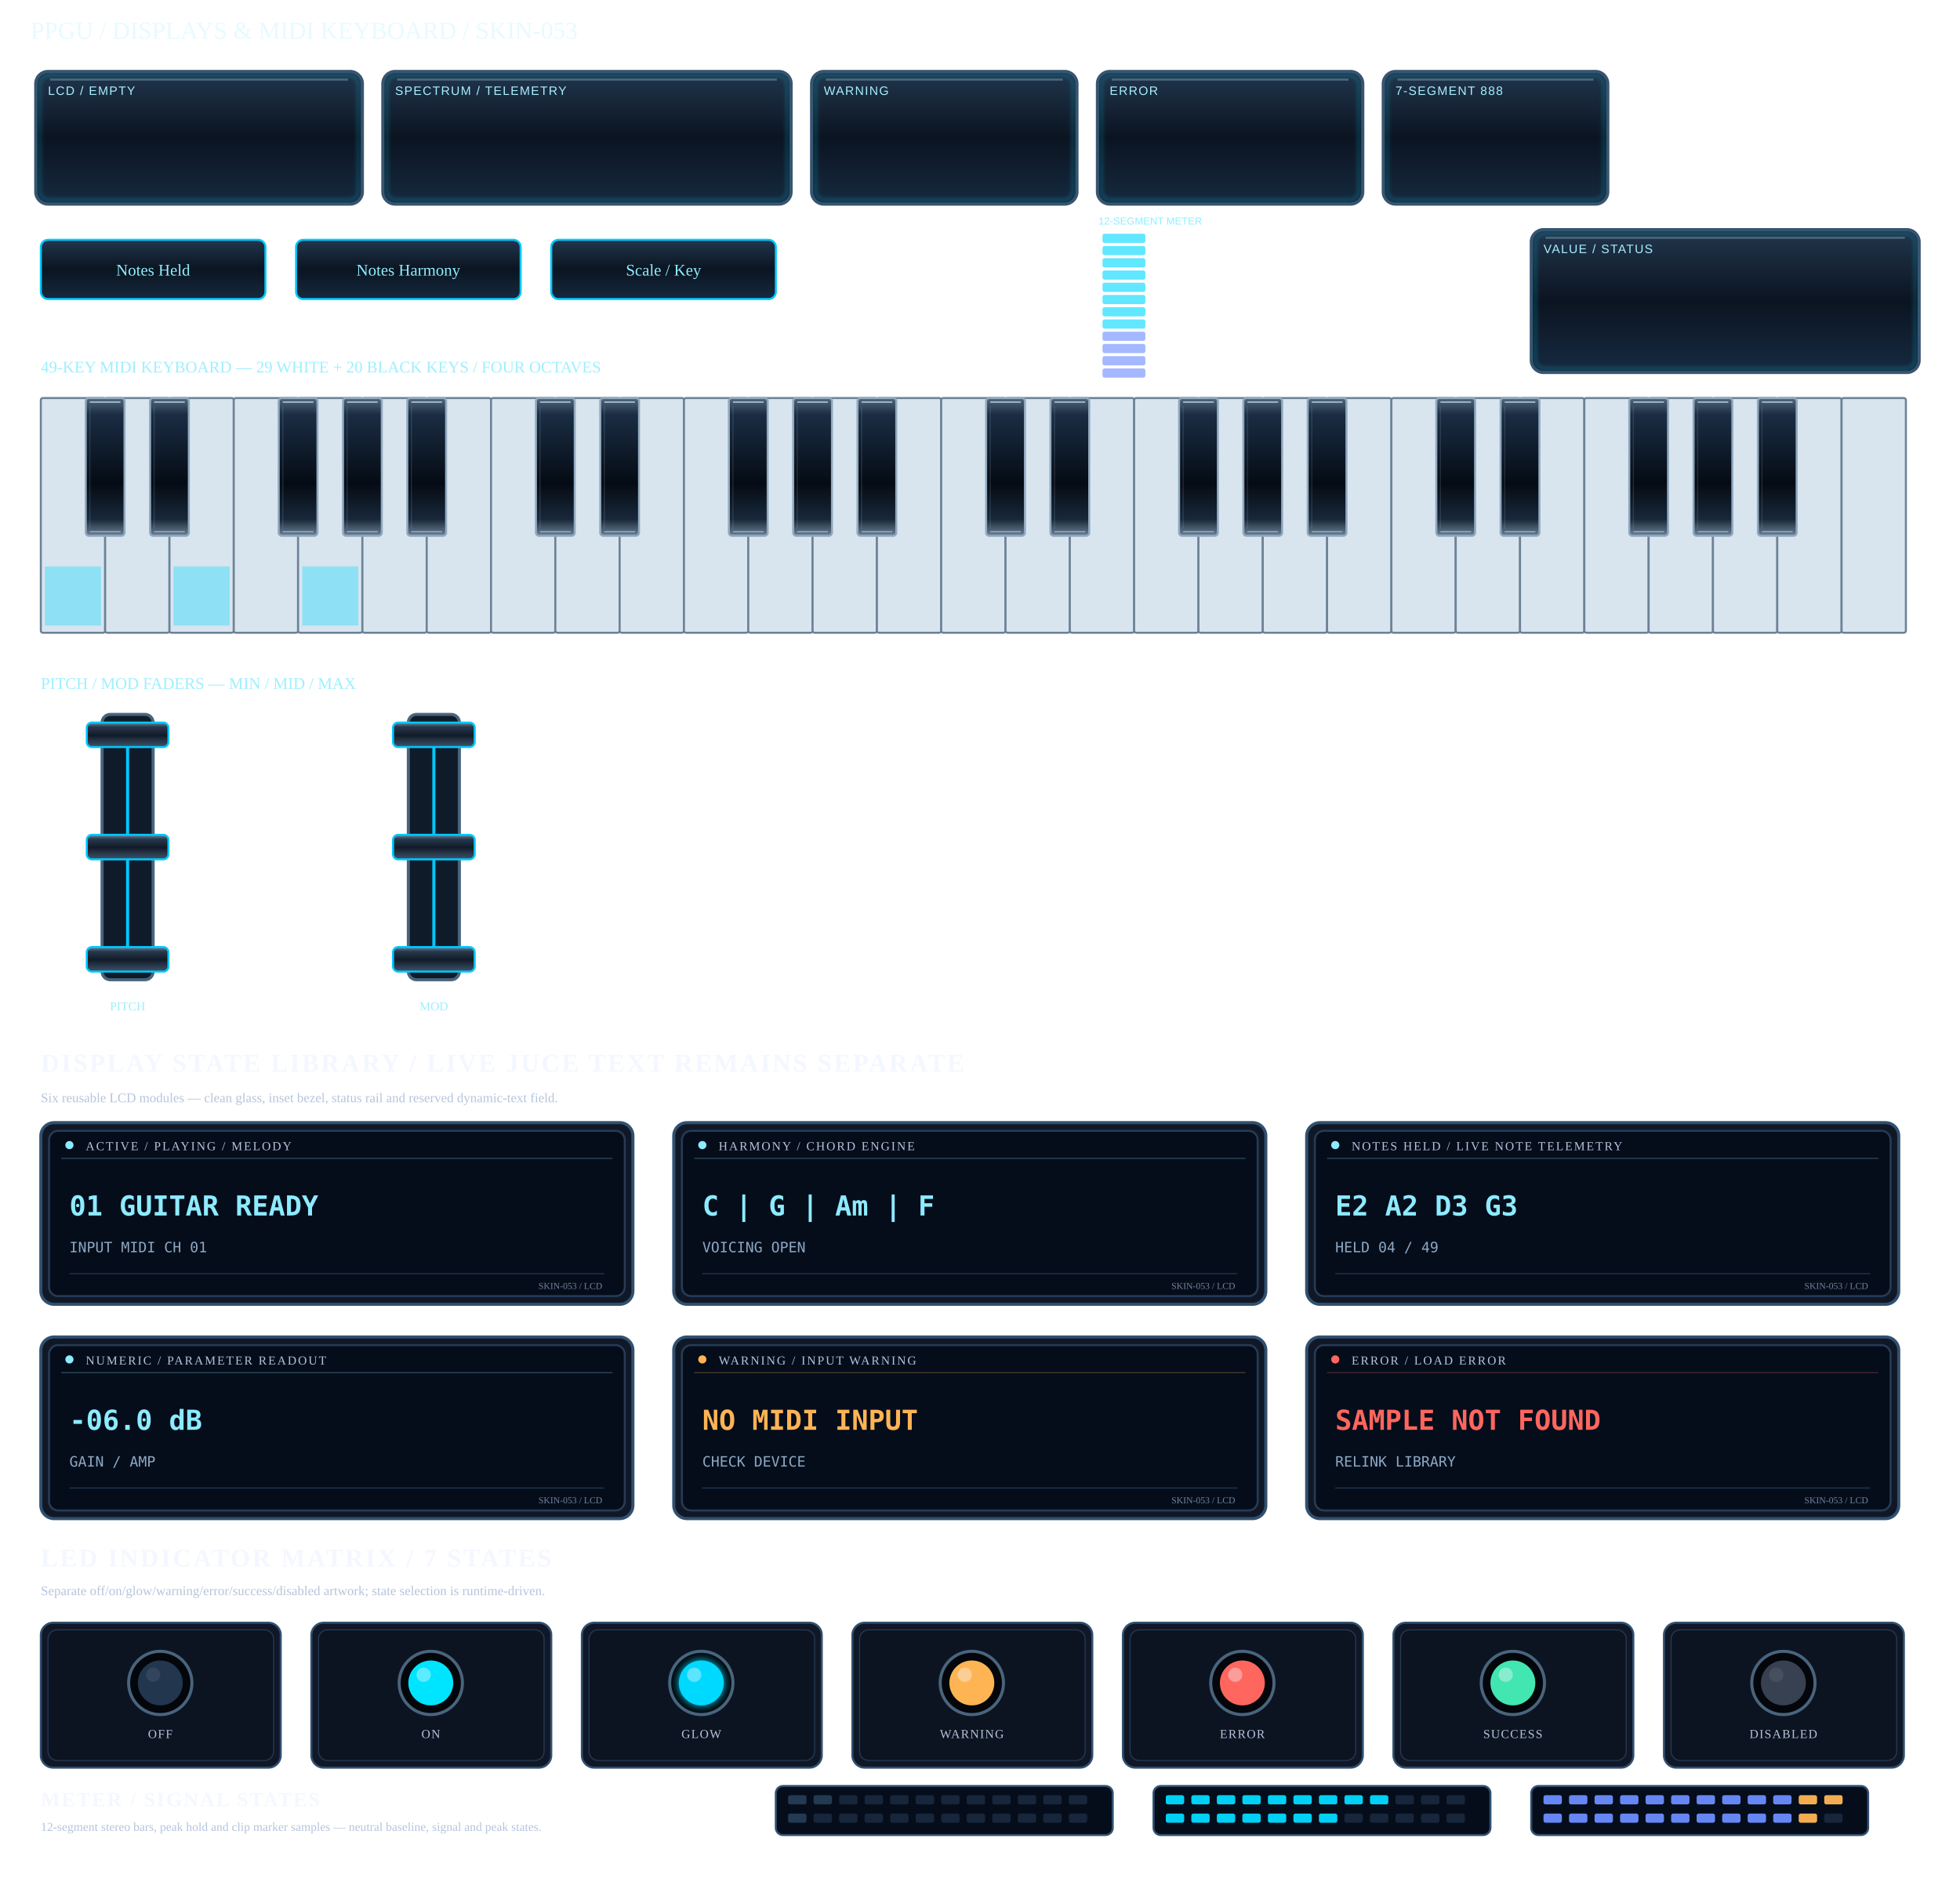
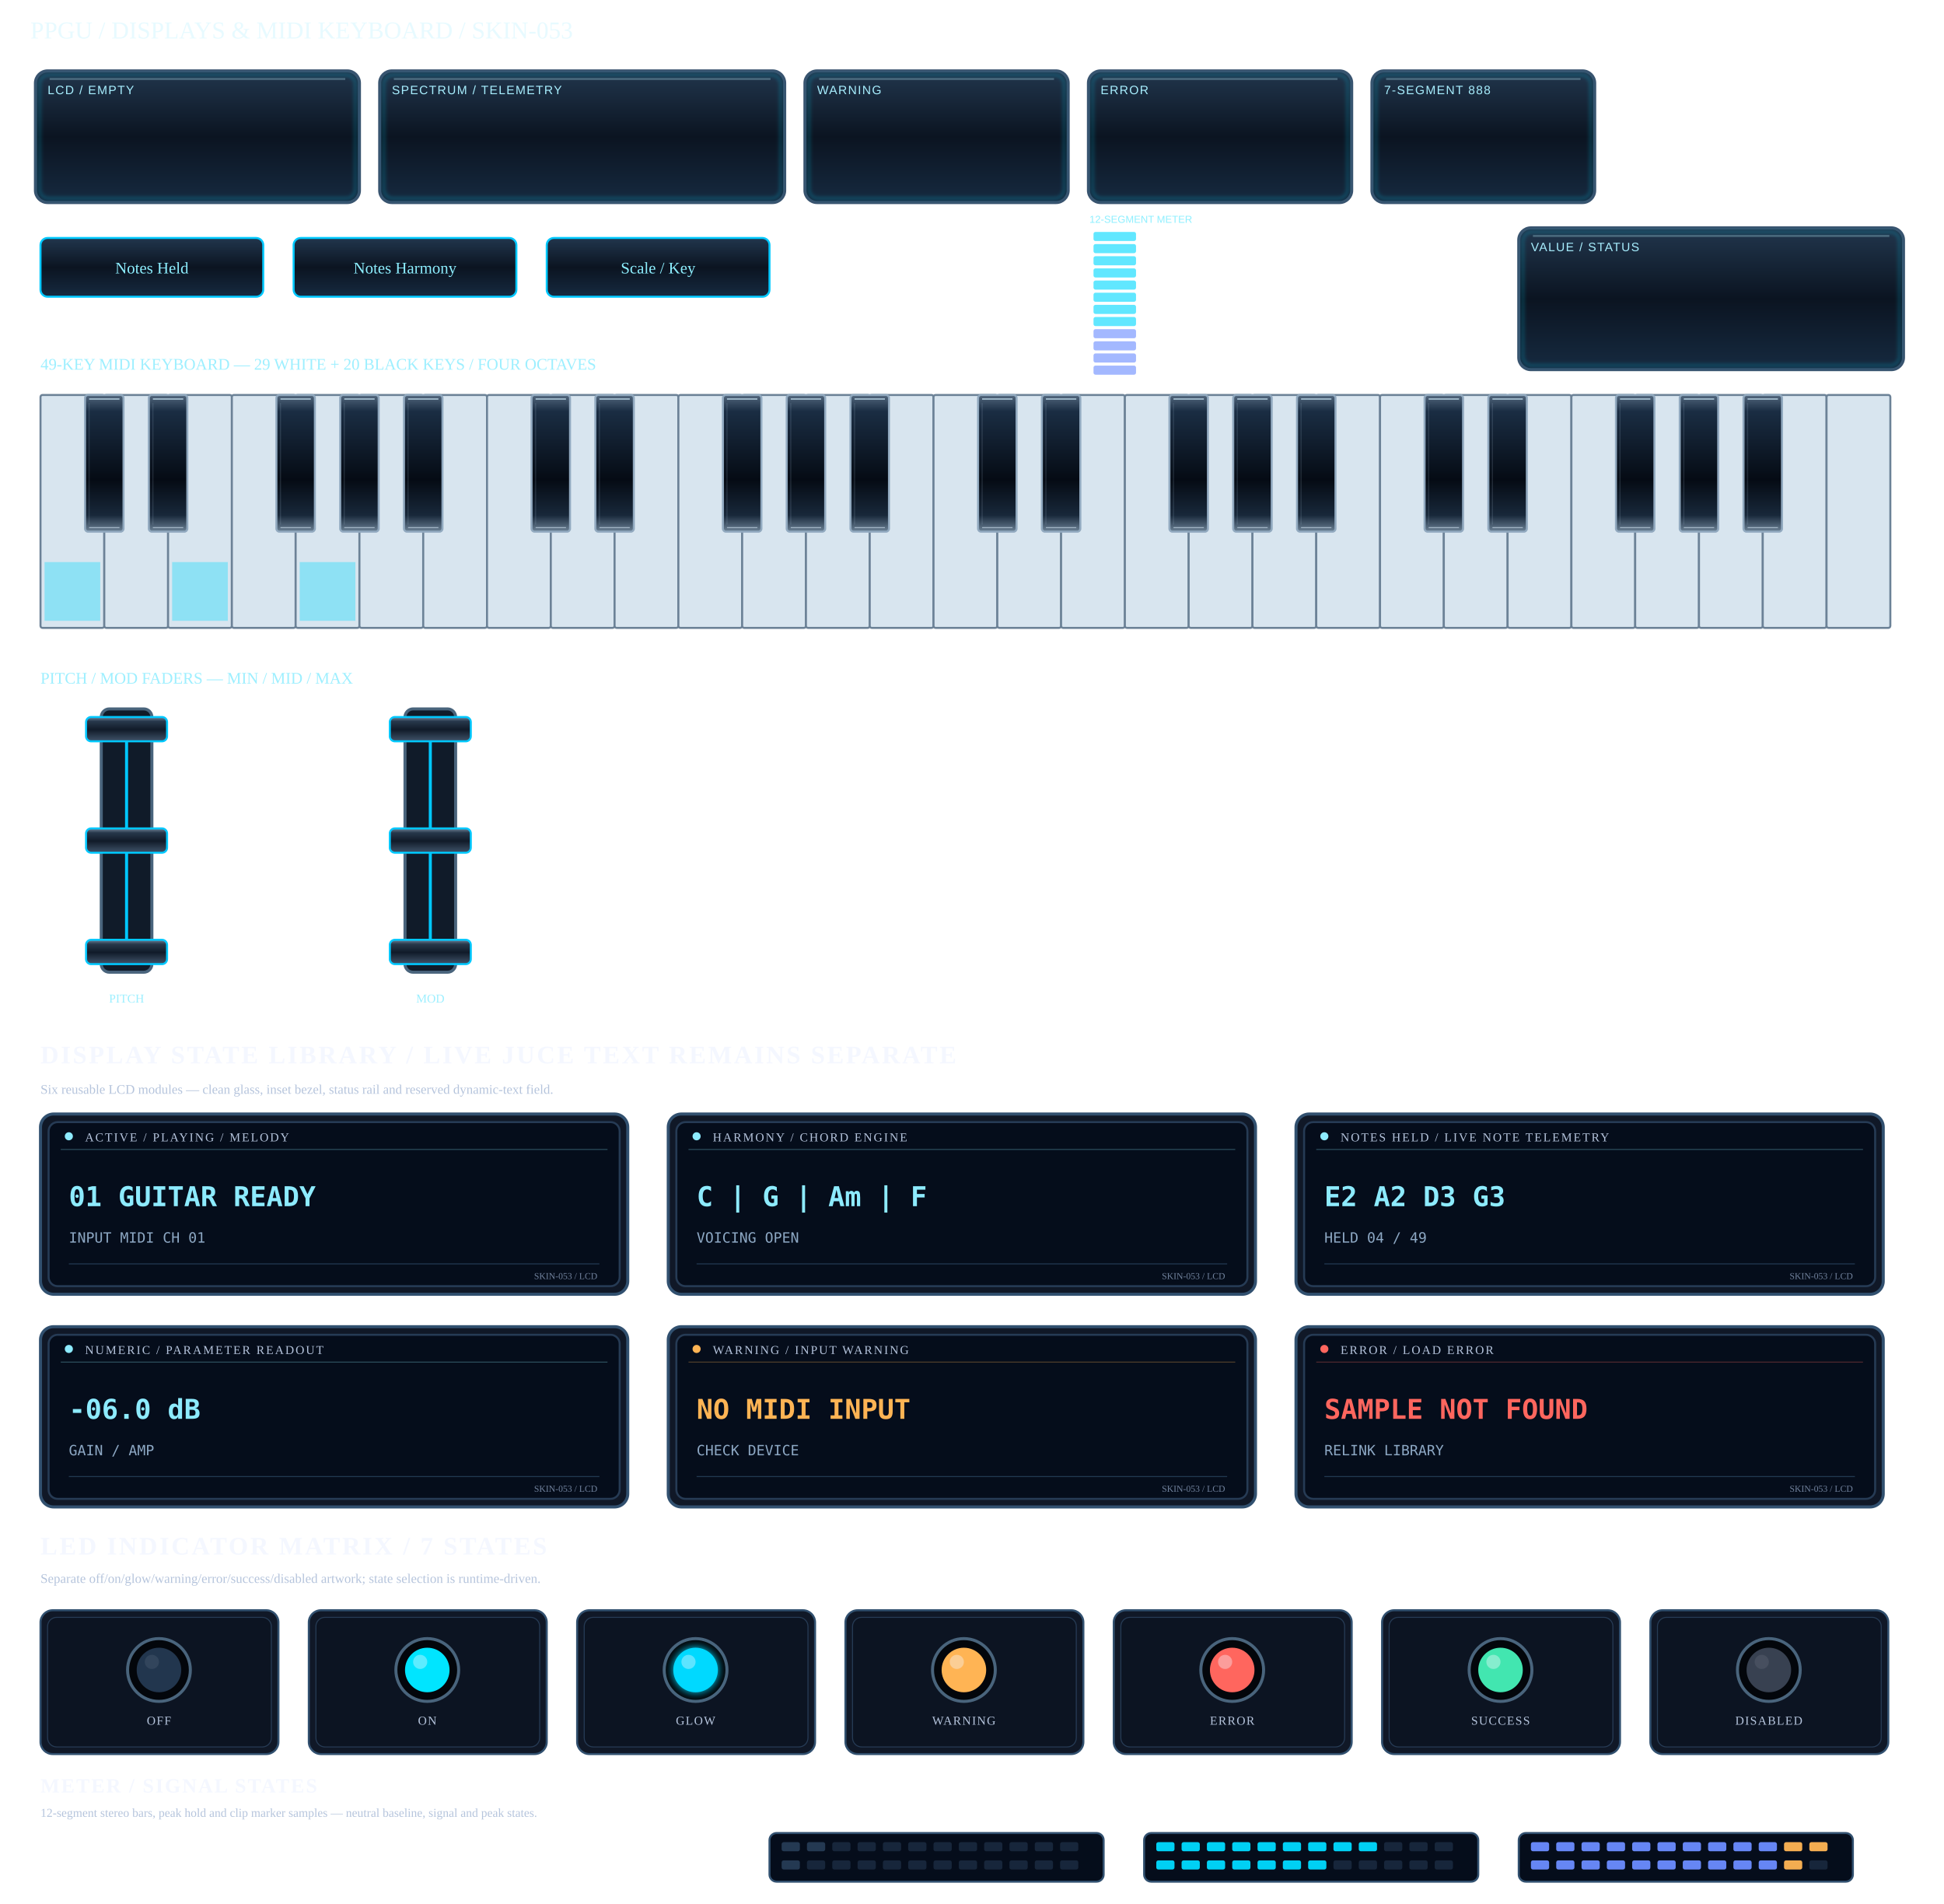
- <svg xmlns="http://www.w3.org/2000/svg" width="1920" height="1840" viewBox="0 0 1920 1840">
+ <svg xmlns="http://www.w3.org/2000/svg" width="1920" height="1880" viewBox="0 0 1920 1880">
  <defs>
    <linearGradient id="bg" x2="0" y2="1">
      <stop stop-color="#101a2a" />
      <stop offset="1" stop-color="#070a10" />
    </linearGradient>
    <linearGradient id="metal" x2="0" y2="1">
      <stop stop-color="#71849a" />
      <stop offset=".18" stop-color="#27384b" />
      <stop offset=".52" stop-color="#111b29" />
      <stop offset="1" stop-color="#40546a" />
    </linearGradient>
    <linearGradient id="glass" x2="0" y2="1">
      <stop stop-color="#21364d" />
      <stop offset=".5" stop-color="#0b1421" />
      <stop offset="1" stop-color="#162a40" />
    </linearGradient>
    <linearGradient id="cyan" x2="0" y2="1">
      <stop stop-color="#9af5ff" />
      <stop offset=".45" stop-color="#00d9ff" />
      <stop offset="1" stop-color="#007ba8" />
    </linearGradient>
    <filter id="glow" x="-80%" y="-80%" width="260%" height="260%">
      <feGaussianBlur stdDeviation="4" result="b" />
      <feMerge>
        <feMergeNode in="b" />
        <feMergeNode in="SourceGraphic" />
      </feMerge>
    </filter>
    <filter id="soft" x="-50%" y="-50%" width="200%" height="200%">
      <feGaussianBlur stdDeviation="2" />
    </filter>
    <linearGradient id="blackKey" x1="0" y1="0" x2="0" y2="1">
      <stop stop-color="#52677D" />
      <stop offset=".12" stop-color="#1A2D43" />
      <stop offset=".62" stop-color="#050B14" />
      <stop offset=".88" stop-color="#18283A" />
      <stop offset="1" stop-color="#6C8296" />
    </linearGradient>
  </defs>
  <text x="30" y="38" fill="#e7faff" font-size="24">PPGU / DISPLAYS &amp; MIDI KEYBOARD / SKIN-053</text>
  <g>
    <rect x="35" y="70" width="320" height="130" rx="12" fill="url(#glass)" stroke="#38536e" stroke-width="3" />
    <rect x="39" y="74" width="312" height="122" rx="9" fill="none" stroke="#00d9ff" stroke-opacity=".65" filter="url(#soft)" />
    <path d="M49 78H341" stroke="#bcefff" stroke-opacity=".28" stroke-width="2" />
    <text x="47" y="93" fill="#a8efff" font-family="Arial" font-size="12" letter-spacing="1">LCD / EMPTY</text>
  </g>
  <g>
    <rect x="375" y="70" width="400" height="130" rx="12" fill="url(#glass)" stroke="#38536e" stroke-width="3" />
    <rect x="379" y="74" width="392" height="122" rx="9" fill="none" stroke="#00d9ff" stroke-opacity=".65" filter="url(#soft)" />
    <path d="M389 78H761" stroke="#bcefff" stroke-opacity=".28" stroke-width="2" />
    <text x="387" y="93" fill="#a8efff" font-family="Arial" font-size="12" letter-spacing="1">SPECTRUM / TELEMETRY</text>
  </g>
  <g>
    <rect x="795" y="70" width="260" height="130" rx="12" fill="url(#glass)" stroke="#38536e" stroke-width="3" />
    <rect x="799" y="74" width="252" height="122" rx="9" fill="none" stroke="#00d9ff" stroke-opacity=".65" filter="url(#soft)" />
    <path d="M809 78H1041" stroke="#bcefff" stroke-opacity=".28" stroke-width="2" />
    <text x="807" y="93" fill="#a8efff" font-family="Arial" font-size="12" letter-spacing="1">WARNING</text>
  </g>
  <g>
    <rect x="1075" y="70" width="260" height="130" rx="12" fill="url(#glass)" stroke="#38536e" stroke-width="3" />
    <rect x="1079" y="74" width="252" height="122" rx="9" fill="none" stroke="#00d9ff" stroke-opacity=".65" filter="url(#soft)" />
    <path d="M1089 78H1321" stroke="#bcefff" stroke-opacity=".28" stroke-width="2" />
    <text x="1087" y="93" fill="#a8efff" font-family="Arial" font-size="12" letter-spacing="1">ERROR</text>
  </g>
  <g>
    <rect x="1355" y="70" width="220" height="130" rx="12" fill="url(#glass)" stroke="#38536e" stroke-width="3" />
    <rect x="1359" y="74" width="212" height="122" rx="9" fill="none" stroke="#00d9ff" stroke-opacity=".65" filter="url(#soft)" />
    <path d="M1369 78H1561" stroke="#bcefff" stroke-opacity=".28" stroke-width="2" />
    <text x="1367" y="93" fill="#a8efff" font-family="Arial" font-size="12" letter-spacing="1">7-SEGMENT 888</text>
  </g>
  <rect x="65" y="421" width="34" height="20" rx="3" fill="#ffb400" opacity="0.7" />
  <rect x="65" y="449" width="34" height="20" rx="3" fill="#ffb400" opacity="0.75" />
  <rect x="65" y="477" width="34" height="20" rx="3" fill="#ffb400" opacity="0.8" />
  <rect x="65" y="505" width="34" height="20" rx="3" fill="#ff3030" opacity="0.85" />
  <rect x="65" y="533" width="34" height="20" rx="3" fill="#ff3030" opacity="0.9" />
  <g>
    <rect x="1500" y="225" width="380" height="140" rx="12" fill="url(#glass)" stroke="#38536e" stroke-width="3" />
    <rect x="1504" y="229" width="372" height="132" rx="9" fill="none" stroke="#00d9ff" stroke-opacity=".65" filter="url(#soft)" />
    <path d="M1514 233H1866" stroke="#bcefff" stroke-opacity=".28" stroke-width="2" />
    <text x="1512" y="248" fill="#a8efff" font-family="Arial" font-size="12" letter-spacing="1">VALUE / STATUS</text>
  </g>
  <rect x="40" y="235" width="220" height="58" rx="7" fill="url(#glass)" stroke="#00c8ff" stroke-width="2" />
  <text x="150" y="270" fill="#8defff" text-anchor="middle" font-size="16">Notes Held</text>
  <rect x="290" y="235" width="220" height="58" rx="7" fill="url(#glass)" stroke="#00c8ff" stroke-width="2" />
  <text x="400" y="270" fill="#8defff" text-anchor="middle" font-size="16">Notes Harmony</text>
  <rect x="540" y="235" width="220" height="58" rx="7" fill="url(#glass)" stroke="#00c8ff" stroke-width="2" />
  <text x="650" y="270" fill="#8defff" text-anchor="middle" font-size="16">Scale / Key</text>
  <text x="1076" y="220" fill="#8defff" font-family="Arial" font-size="10">12-SEGMENT METER</text>
  <rect x="1080" y="229" width="42" height="9" rx="2" fill="#00d9ff" opacity=".62" />
  <rect x="1080" y="241" width="42" height="9" rx="2" fill="#00d9ff" opacity=".62" />
  <rect x="1080" y="253" width="42" height="9" rx="2" fill="#00d9ff" opacity=".62" />
  <rect x="1080" y="265" width="42" height="9" rx="2" fill="#00d9ff" opacity=".62" />
  <rect x="1080" y="277" width="42" height="9" rx="2" fill="#00d9ff" opacity=".62" />
  <rect x="1080" y="289" width="42" height="9" rx="2" fill="#00d9ff" opacity=".62" />
  <rect x="1080" y="301" width="42" height="9" rx="2" fill="#00d9ff" opacity=".62" />
  <rect x="1080" y="313" width="42" height="9" rx="2" fill="#00d9ff" opacity=".62" />
  <rect x="1080" y="325" width="42" height="9" rx="2" fill="#6b8cff" opacity=".62" />
  <rect x="1080" y="337" width="42" height="9" rx="2" fill="#6b8cff" opacity=".62" />
  <rect x="1080" y="349" width="42" height="9" rx="2" fill="#6b8cff" opacity=".62" />
  <rect x="1080" y="361" width="42" height="9" rx="2" fill="#6b8cff" opacity=".62" />
  <text x="40" y="365" fill="#9defff" font-size="16">49-KEY MIDI KEYBOARD — 29 WHITE + 20 BLACK KEYS / FOUR OCTAVES</text>
  <rect x="40" y="390" width="63" height="230" rx="2" fill="#d8e5ef" stroke="#6c8297" stroke-width="2" />
  <rect x="44" y="555" width="55" height="58" fill="#00d9ff" opacity=".34" />
  <rect x="103" y="390" width="63" height="230" rx="2" fill="#d8e5ef" stroke="#6c8297" stroke-width="2" />
  <rect x="166" y="390" width="63" height="230" rx="2" fill="#d8e5ef" stroke="#6c8297" stroke-width="2" />
  <rect x="170" y="555" width="55" height="58" fill="#00d9ff" opacity=".34" />
  <rect x="229" y="390" width="63" height="230" rx="2" fill="#d8e5ef" stroke="#6c8297" stroke-width="2" />
  <rect x="292" y="390" width="63" height="230" rx="2" fill="#d8e5ef" stroke="#6c8297" stroke-width="2" />
  <rect x="296" y="555" width="55" height="58" fill="#00d9ff" opacity=".34" />
  <rect x="355" y="390" width="63" height="230" rx="2" fill="#d8e5ef" stroke="#6c8297" stroke-width="2" />
  <rect x="418" y="390" width="63" height="230" rx="2" fill="#d8e5ef" stroke="#6c8297" stroke-width="2" />
  <rect x="481" y="390" width="63" height="230" rx="2" fill="#d8e5ef" stroke="#6c8297" stroke-width="2" />
  <rect x="544" y="390" width="63" height="230" rx="2" fill="#d8e5ef" stroke="#6c8297" stroke-width="2" />
  <rect x="607" y="390" width="63" height="230" rx="2" fill="#d8e5ef" stroke="#6c8297" stroke-width="2" />
  <rect x="670" y="390" width="63" height="230" rx="2" fill="#d8e5ef" stroke="#6c8297" stroke-width="2" />
  <rect x="733" y="390" width="63" height="230" rx="2" fill="#d8e5ef" stroke="#6c8297" stroke-width="2" />
  <rect x="796" y="390" width="63" height="230" rx="2" fill="#d8e5ef" stroke="#6c8297" stroke-width="2" />
  <rect x="859" y="390" width="63" height="230" rx="2" fill="#d8e5ef" stroke="#6c8297" stroke-width="2" />
  <rect x="922" y="390" width="63" height="230" rx="2" fill="#d8e5ef" stroke="#6c8297" stroke-width="2" />
  <rect x="985" y="390" width="63" height="230" rx="2" fill="#d8e5ef" stroke="#6c8297" stroke-width="2" />
  <rect x="1048" y="390" width="63" height="230" rx="2" fill="#d8e5ef" stroke="#6c8297" stroke-width="2" />
  <rect x="1111" y="390" width="63" height="230" rx="2" fill="#d8e5ef" stroke="#6c8297" stroke-width="2" />
  <rect x="1174" y="390" width="63" height="230" rx="2" fill="#d8e5ef" stroke="#6c8297" stroke-width="2" />
  <rect x="1237" y="390" width="63" height="230" rx="2" fill="#d8e5ef" stroke="#6c8297" stroke-width="2" />
  <rect x="1300" y="390" width="63" height="230" rx="2" fill="#d8e5ef" stroke="#6c8297" stroke-width="2" />
  <rect x="1363" y="390" width="63" height="230" rx="2" fill="#d8e5ef" stroke="#6c8297" stroke-width="2" />
  <rect x="1426" y="390" width="63" height="230" rx="2" fill="#d8e5ef" stroke="#6c8297" stroke-width="2" />
  <rect x="1489" y="390" width="63" height="230" rx="2" fill="#d8e5ef" stroke="#6c8297" stroke-width="2" />
  <rect x="1552" y="390" width="63" height="230" rx="2" fill="#d8e5ef" stroke="#6c8297" stroke-width="2" />
  <rect x="1615" y="390" width="63" height="230" rx="2" fill="#d8e5ef" stroke="#6c8297" stroke-width="2" />
  <rect x="1678" y="390" width="63" height="230" rx="2" fill="#d8e5ef" stroke="#6c8297" stroke-width="2" />
  <rect x="1741" y="390" width="63" height="230" rx="2" fill="#d8e5ef" stroke="#6c8297" stroke-width="2" />
  <rect x="1804" y="390" width="63" height="230" rx="2" fill="#d8e5ef" stroke="#6c8297" stroke-width="2" />
  <g class="ppgu-black-key">
    <rect x="84" y="390" width="38" height="135" rx="3" fill="url(#blackKey)" stroke="#91A9BF" stroke-width="2" />
    <path d="M88 394H118" fill="none" stroke="#C8E3F3" stroke-opacity=".72" stroke-width="1.4" />
    <path d="M88 398V518" fill="none" stroke="#9FB6C9" stroke-opacity=".18" stroke-width="1.1" />
    <path d="M88 521H118" fill="none" stroke="#D8EBF6" stroke-opacity=".58" stroke-width="1" />
  </g>
  <g class="ppgu-black-key">
    <rect x="147" y="390" width="38" height="135" rx="3" fill="url(#blackKey)" stroke="#91A9BF" stroke-width="2" />
    <path d="M151 394H181" fill="none" stroke="#C8E3F3" stroke-opacity=".72" stroke-width="1.4" />
    <path d="M151 398V518" fill="none" stroke="#9FB6C9" stroke-opacity=".18" stroke-width="1.1" />
    <path d="M151 521H181" fill="none" stroke="#D8EBF6" stroke-opacity=".58" stroke-width="1" />
  </g>
  <g class="ppgu-black-key">
    <rect x="273" y="390" width="38" height="135" rx="3" fill="url(#blackKey)" stroke="#91A9BF" stroke-width="2" />
    <path d="M277 394H307" fill="none" stroke="#C8E3F3" stroke-opacity=".72" stroke-width="1.4" />
    <path d="M277 398V518" fill="none" stroke="#9FB6C9" stroke-opacity=".18" stroke-width="1.1" />
    <path d="M277 521H307" fill="none" stroke="#D8EBF6" stroke-opacity=".58" stroke-width="1" />
  </g>
  <g class="ppgu-black-key">
    <rect x="336" y="390" width="38" height="135" rx="3" fill="url(#blackKey)" stroke="#91A9BF" stroke-width="2" />
    <path d="M340 394H370" fill="none" stroke="#C8E3F3" stroke-opacity=".72" stroke-width="1.4" />
    <path d="M340 398V518" fill="none" stroke="#9FB6C9" stroke-opacity=".18" stroke-width="1.1" />
    <path d="M340 521H370" fill="none" stroke="#D8EBF6" stroke-opacity=".58" stroke-width="1" />
  </g>
  <g class="ppgu-black-key">
    <rect x="399" y="390" width="38" height="135" rx="3" fill="url(#blackKey)" stroke="#91A9BF" stroke-width="2" />
    <path d="M403 394H433" fill="none" stroke="#C8E3F3" stroke-opacity=".72" stroke-width="1.4" />
    <path d="M403 398V518" fill="none" stroke="#9FB6C9" stroke-opacity=".18" stroke-width="1.1" />
    <path d="M403 521H433" fill="none" stroke="#D8EBF6" stroke-opacity=".58" stroke-width="1" />
  </g>
  <g class="ppgu-black-key">
    <rect x="525" y="390" width="38" height="135" rx="3" fill="url(#blackKey)" stroke="#91A9BF" stroke-width="2" />
    <path d="M529 394H559" fill="none" stroke="#C8E3F3" stroke-opacity=".72" stroke-width="1.4" />
    <path d="M529 398V518" fill="none" stroke="#9FB6C9" stroke-opacity=".18" stroke-width="1.1" />
    <path d="M529 521H559" fill="none" stroke="#D8EBF6" stroke-opacity=".58" stroke-width="1" />
  </g>
  <g class="ppgu-black-key">
    <rect x="588" y="390" width="38" height="135" rx="3" fill="url(#blackKey)" stroke="#91A9BF" stroke-width="2" />
    <path d="M592 394H622" fill="none" stroke="#C8E3F3" stroke-opacity=".72" stroke-width="1.4" />
    <path d="M592 398V518" fill="none" stroke="#9FB6C9" stroke-opacity=".18" stroke-width="1.1" />
    <path d="M592 521H622" fill="none" stroke="#D8EBF6" stroke-opacity=".58" stroke-width="1" />
  </g>
  <g class="ppgu-black-key">
    <rect x="714" y="390" width="38" height="135" rx="3" fill="url(#blackKey)" stroke="#91A9BF" stroke-width="2" />
    <path d="M718 394H748" fill="none" stroke="#C8E3F3" stroke-opacity=".72" stroke-width="1.4" />
    <path d="M718 398V518" fill="none" stroke="#9FB6C9" stroke-opacity=".18" stroke-width="1.1" />
    <path d="M718 521H748" fill="none" stroke="#D8EBF6" stroke-opacity=".58" stroke-width="1" />
  </g>
  <g class="ppgu-black-key">
    <rect x="777" y="390" width="38" height="135" rx="3" fill="url(#blackKey)" stroke="#91A9BF" stroke-width="2" />
    <path d="M781 394H811" fill="none" stroke="#C8E3F3" stroke-opacity=".72" stroke-width="1.4" />
    <path d="M781 398V518" fill="none" stroke="#9FB6C9" stroke-opacity=".18" stroke-width="1.1" />
    <path d="M781 521H811" fill="none" stroke="#D8EBF6" stroke-opacity=".58" stroke-width="1" />
  </g>
  <g class="ppgu-black-key">
    <rect x="840" y="390" width="38" height="135" rx="3" fill="url(#blackKey)" stroke="#91A9BF" stroke-width="2" />
    <path d="M844 394H874" fill="none" stroke="#C8E3F3" stroke-opacity=".72" stroke-width="1.4" />
    <path d="M844 398V518" fill="none" stroke="#9FB6C9" stroke-opacity=".18" stroke-width="1.1" />
    <path d="M844 521H874" fill="none" stroke="#D8EBF6" stroke-opacity=".58" stroke-width="1" />
  </g>
  <g class="ppgu-black-key">
    <rect x="966" y="390" width="38" height="135" rx="3" fill="url(#blackKey)" stroke="#91A9BF" stroke-width="2" />
    <path d="M970 394H1000" fill="none" stroke="#C8E3F3" stroke-opacity=".72" stroke-width="1.4" />
    <path d="M970 398V518" fill="none" stroke="#9FB6C9" stroke-opacity=".18" stroke-width="1.1" />
    <path d="M970 521H1000" fill="none" stroke="#D8EBF6" stroke-opacity=".58" stroke-width="1" />
  </g>
  <g class="ppgu-black-key">
    <rect x="1029" y="390" width="38" height="135" rx="3" fill="url(#blackKey)" stroke="#91A9BF" stroke-width="2" />
    <path d="M1033 394H1063" fill="none" stroke="#C8E3F3" stroke-opacity=".72" stroke-width="1.4" />
    <path d="M1033 398V518" fill="none" stroke="#9FB6C9" stroke-opacity=".18" stroke-width="1.1" />
    <path d="M1033 521H1063" fill="none" stroke="#D8EBF6" stroke-opacity=".58" stroke-width="1" />
  </g>
  <g class="ppgu-black-key">
    <rect x="1155" y="390" width="38" height="135" rx="3" fill="url(#blackKey)" stroke="#91A9BF" stroke-width="2" />
    <path d="M1159 394H1189" fill="none" stroke="#C8E3F3" stroke-opacity=".72" stroke-width="1.4" />
    <path d="M1159 398V518" fill="none" stroke="#9FB6C9" stroke-opacity=".18" stroke-width="1.1" />
    <path d="M1159 521H1189" fill="none" stroke="#D8EBF6" stroke-opacity=".58" stroke-width="1" />
  </g>
  <g class="ppgu-black-key">
    <rect x="1218" y="390" width="38" height="135" rx="3" fill="url(#blackKey)" stroke="#91A9BF" stroke-width="2" />
    <path d="M1222 394H1252" fill="none" stroke="#C8E3F3" stroke-opacity=".72" stroke-width="1.4" />
    <path d="M1222 398V518" fill="none" stroke="#9FB6C9" stroke-opacity=".18" stroke-width="1.1" />
    <path d="M1222 521H1252" fill="none" stroke="#D8EBF6" stroke-opacity=".58" stroke-width="1" />
  </g>
  <g class="ppgu-black-key">
    <rect x="1281" y="390" width="38" height="135" rx="3" fill="url(#blackKey)" stroke="#91A9BF" stroke-width="2" />
    <path d="M1285 394H1315" fill="none" stroke="#C8E3F3" stroke-opacity=".72" stroke-width="1.4" />
    <path d="M1285 398V518" fill="none" stroke="#9FB6C9" stroke-opacity=".18" stroke-width="1.1" />
    <path d="M1285 521H1315" fill="none" stroke="#D8EBF6" stroke-opacity=".58" stroke-width="1" />
  </g>
  <g class="ppgu-black-key">
    <rect x="1407" y="390" width="38" height="135" rx="3" fill="url(#blackKey)" stroke="#91A9BF" stroke-width="2" />
    <path d="M1411 394H1441" fill="none" stroke="#C8E3F3" stroke-opacity=".72" stroke-width="1.4" />
    <path d="M1411 398V518" fill="none" stroke="#9FB6C9" stroke-opacity=".18" stroke-width="1.1" />
    <path d="M1411 521H1441" fill="none" stroke="#D8EBF6" stroke-opacity=".58" stroke-width="1" />
  </g>
  <g class="ppgu-black-key">
    <rect x="1470" y="390" width="38" height="135" rx="3" fill="url(#blackKey)" stroke="#91A9BF" stroke-width="2" />
    <path d="M1474 394H1504" fill="none" stroke="#C8E3F3" stroke-opacity=".72" stroke-width="1.4" />
    <path d="M1474 398V518" fill="none" stroke="#9FB6C9" stroke-opacity=".18" stroke-width="1.1" />
    <path d="M1474 521H1504" fill="none" stroke="#D8EBF6" stroke-opacity=".58" stroke-width="1" />
  </g>
  <g class="ppgu-black-key">
    <rect x="1596" y="390" width="38" height="135" rx="3" fill="url(#blackKey)" stroke="#91A9BF" stroke-width="2" />
    <path d="M1600 394H1630" fill="none" stroke="#C8E3F3" stroke-opacity=".72" stroke-width="1.4" />
    <path d="M1600 398V518" fill="none" stroke="#9FB6C9" stroke-opacity=".18" stroke-width="1.1" />
    <path d="M1600 521H1630" fill="none" stroke="#D8EBF6" stroke-opacity=".58" stroke-width="1" />
  </g>
  <g class="ppgu-black-key">
    <rect x="1659" y="390" width="38" height="135" rx="3" fill="url(#blackKey)" stroke="#91A9BF" stroke-width="2" />
    <path d="M1663 394H1693" fill="none" stroke="#C8E3F3" stroke-opacity=".72" stroke-width="1.4" />
    <path d="M1663 398V518" fill="none" stroke="#9FB6C9" stroke-opacity=".18" stroke-width="1.1" />
    <path d="M1663 521H1693" fill="none" stroke="#D8EBF6" stroke-opacity=".58" stroke-width="1" />
  </g>
  <g class="ppgu-black-key">
    <rect x="1722" y="390" width="38" height="135" rx="3" fill="url(#blackKey)" stroke="#91A9BF" stroke-width="2" />
    <path d="M1726 394H1756" fill="none" stroke="#C8E3F3" stroke-opacity=".72" stroke-width="1.4" />
    <path d="M1726 398V518" fill="none" stroke="#9FB6C9" stroke-opacity=".18" stroke-width="1.1" />
    <path d="M1726 521H1756" fill="none" stroke="#D8EBF6" stroke-opacity=".58" stroke-width="1" />
  </g>
  <text x="40" y="675" fill="#9defff" font-size="16">PITCH / MOD FADERS — MIN / MID / MAX</text>
  <rect x="100" y="700" width="50" height="260" rx="8" fill="#101b29" stroke="#49647c" stroke-width="3" />
  <path d="M125 720V940" stroke="#00c8ff" stroke-width="3" />
  <rect x="85" y="708" width="80" height="24" rx="5" fill="url(#metal)" stroke="#00c8ff" stroke-width="2" />
  <rect x="85" y="818" width="80" height="24" rx="5" fill="url(#metal)" stroke="#00c8ff" stroke-width="2" />
  <rect x="85" y="928" width="80" height="24" rx="5" fill="url(#metal)" stroke="#00c8ff" stroke-width="2" />
  <text x="125" y="990" fill="#9defff" text-anchor="middle">PITCH</text>
  <rect x="400" y="700" width="50" height="260" rx="8" fill="#101b29" stroke="#49647c" stroke-width="3" />
  <path d="M425 720V940" stroke="#00c8ff" stroke-width="3" />
  <rect x="385" y="708" width="80" height="24" rx="5" fill="url(#metal)" stroke="#00c8ff" stroke-width="2" />
  <rect x="385" y="818" width="80" height="24" rx="5" fill="url(#metal)" stroke="#00c8ff" stroke-width="2" />
  <rect x="385" y="928" width="80" height="24" rx="5" fill="url(#metal)" stroke="#00c8ff" stroke-width="2" />
  <text x="425" y="990" fill="#9defff" text-anchor="middle">MOD</text>
  <g id="ppgu-display-state-library">
    <text x="40" y="1050" fill="#F4F7FF" font-size="25" font-weight="700" letter-spacing="2">DISPLAY STATE LIBRARY / LIVE JUCE TEXT REMAINS SEPARATE</text>
    <text x="40" y="1080" fill="#B5C4DC" font-size="13">Six reusable LCD modules — clean glass, inset bezel, status rail and reserved dynamic-text field.</text>
    <g transform="translate(40 1100)">
      <rect width="580" height="178" rx="13" fill="#101827" stroke="#31506F" stroke-width="3" />
      <rect x="8" y="8" width="564" height="162" rx="9" fill="#050D1B" stroke="#263B55" stroke-width="2" />
      <path d="M20 35H560" stroke="#8DEBFF" stroke-opacity=".28" stroke-width="1" />
      <circle cx="28" cy="22" r="4" fill="#8DEBFF" />
      <text x="44" y="27" fill="#B5C4DC" font-size="12" letter-spacing="1.5">ACTIVE / PLAYING / MELODY</text>
      <text x="28" y="91" fill="#8DEBFF" font-family="Consolas,monospace" font-size="27" font-weight="700">01  GUITAR READY</text>
      <text x="28" y="127" fill="#8DA8C4" font-family="Consolas,monospace" font-size="14">INPUT  MIDI  CH 01</text>
      <path d="M28 148H552" stroke="#31506F" stroke-opacity=".65" />
      <text x="550" y="163" text-anchor="end" fill="#71829D" font-size="9">SKIN-053 / LCD</text>
    </g>
    <g transform="translate(660 1100)">
      <rect width="580" height="178" rx="13" fill="#101827" stroke="#31506F" stroke-width="3" />
      <rect x="8" y="8" width="564" height="162" rx="9" fill="#050D1B" stroke="#263B55" stroke-width="2" />
      <path d="M20 35H560" stroke="#8DEBFF" stroke-opacity=".28" stroke-width="1" />
      <circle cx="28" cy="22" r="4" fill="#8DEBFF" />
      <text x="44" y="27" fill="#B5C4DC" font-size="12" letter-spacing="1.5">HARMONY / CHORD ENGINE</text>
      <text x="28" y="91" fill="#8DEBFF" font-family="Consolas,monospace" font-size="27" font-weight="700">C  |  G  |  Am  |  F</text>
      <text x="28" y="127" fill="#8DA8C4" font-family="Consolas,monospace" font-size="14">VOICING  OPEN</text>
      <path d="M28 148H552" stroke="#31506F" stroke-opacity=".65" />
      <text x="550" y="163" text-anchor="end" fill="#71829D" font-size="9">SKIN-053 / LCD</text>
    </g>
    <g transform="translate(1280 1100)">
      <rect width="580" height="178" rx="13" fill="#101827" stroke="#31506F" stroke-width="3" />
      <rect x="8" y="8" width="564" height="162" rx="9" fill="#050D1B" stroke="#263B55" stroke-width="2" />
      <path d="M20 35H560" stroke="#8DEBFF" stroke-opacity=".28" stroke-width="1" />
      <circle cx="28" cy="22" r="4" fill="#8DEBFF" />
      <text x="44" y="27" fill="#B5C4DC" font-size="12" letter-spacing="1.5">NOTES HELD / LIVE NOTE TELEMETRY</text>
      <text x="28" y="91" fill="#8DEBFF" font-family="Consolas,monospace" font-size="27" font-weight="700">E2   A2   D3   G3</text>
      <text x="28" y="127" fill="#8DA8C4" font-family="Consolas,monospace" font-size="14">HELD  04  /  49</text>
      <path d="M28 148H552" stroke="#31506F" stroke-opacity=".65" />
      <text x="550" y="163" text-anchor="end" fill="#71829D" font-size="9">SKIN-053 / LCD</text>
    </g>
    <g transform="translate(40 1310)">
      <rect width="580" height="178" rx="13" fill="#101827" stroke="#31506F" stroke-width="3" />
      <rect x="8" y="8" width="564" height="162" rx="9" fill="#050D1B" stroke="#263B55" stroke-width="2" />
      <path d="M20 35H560" stroke="#8DEBFF" stroke-opacity=".28" stroke-width="1" />
      <circle cx="28" cy="22" r="4" fill="#8DEBFF" />
      <text x="44" y="27" fill="#B5C4DC" font-size="12" letter-spacing="1.5">NUMERIC / PARAMETER READOUT</text>
      <text x="28" y="91" fill="#8DEBFF" font-family="Consolas,monospace" font-size="27" font-weight="700">-06.0 dB</text>
      <text x="28" y="127" fill="#8DA8C4" font-family="Consolas,monospace" font-size="14">GAIN  /  AMP</text>
      <path d="M28 148H552" stroke="#31506F" stroke-opacity=".65" />
      <text x="550" y="163" text-anchor="end" fill="#71829D" font-size="9">SKIN-053 / LCD</text>
    </g>
    <g transform="translate(660 1310)">
      <rect width="580" height="178" rx="13" fill="#101827" stroke="#31506F" stroke-width="3" />
      <rect x="8" y="8" width="564" height="162" rx="9" fill="#050D1B" stroke="#263B55" stroke-width="2" />
      <path d="M20 35H560" stroke="#FFB454" stroke-opacity=".28" stroke-width="1" />
      <circle cx="28" cy="22" r="4" fill="#FFB454" />
      <text x="44" y="27" fill="#B5C4DC" font-size="12" letter-spacing="1.5">WARNING / INPUT WARNING</text>
      <text x="28" y="91" fill="#FFB454" font-family="Consolas,monospace" font-size="27" font-weight="700">NO MIDI INPUT</text>
      <text x="28" y="127" fill="#8DA8C4" font-family="Consolas,monospace" font-size="14">CHECK DEVICE</text>
      <path d="M28 148H552" stroke="#31506F" stroke-opacity=".65" />
      <text x="550" y="163" text-anchor="end" fill="#71829D" font-size="9">SKIN-053 / LCD</text>
    </g>
    <g transform="translate(1280 1310)">
      <rect width="580" height="178" rx="13" fill="#101827" stroke="#31506F" stroke-width="3" />
      <rect x="8" y="8" width="564" height="162" rx="9" fill="#050D1B" stroke="#263B55" stroke-width="2" />
      <path d="M20 35H560" stroke="#FF665E" stroke-opacity=".28" stroke-width="1" />
      <circle cx="28" cy="22" r="4" fill="#FF665E" />
      <text x="44" y="27" fill="#B5C4DC" font-size="12" letter-spacing="1.5">ERROR / LOAD ERROR</text>
      <text x="28" y="91" fill="#FF665E" font-family="Consolas,monospace" font-size="27" font-weight="700">SAMPLE NOT FOUND</text>
      <text x="28" y="127" fill="#8DA8C4" font-family="Consolas,monospace" font-size="14">RELINK LIBRARY</text>
      <path d="M28 148H552" stroke="#31506F" stroke-opacity=".65" />
      <text x="550" y="163" text-anchor="end" fill="#71829D" font-size="9">SKIN-053 / LCD</text>
    </g>
  </g>
  <g id="ppgu-led-state-matrix">
    <text x="40" y="1535" fill="#F4F7FF" font-size="25" font-weight="700" letter-spacing="2">LED INDICATOR MATRIX / 7 STATES</text>
    <text x="40" y="1563" fill="#B5C4DC" font-size="13">Separate off/on/glow/warning/error/success/disabled artwork; state selection is runtime-driven.</text>
    <g transform="translate(40 1590)">
      <rect width="235" height="142" rx="12" fill="#101827" stroke="#31506F" stroke-width="2" />
      <rect x="7" y="7" width="221" height="128" rx="9" fill="#0C1422" stroke="#263B55" />
      <circle cx="117" cy="59" r="31" fill="#03060B" stroke="#49647C" stroke-width="3" />
      <circle cx="117" cy="59" r="22" fill="#263B55" opacity="0.9" />
      <circle cx="110" cy="51" r="7" fill="#F4F7FF" opacity="0.08" />
      <text x="117" y="113" text-anchor="middle" fill="#B5C4DC" font-size="12" letter-spacing="1">OFF</text>
    </g>
    <g transform="translate(305 1590)">
      <rect width="235" height="142" rx="12" fill="#101827" stroke="#31506F" stroke-width="2" />
      <rect x="7" y="7" width="221" height="128" rx="9" fill="#0C1422" stroke="#263B55" />
      <circle cx="117" cy="59" r="31" fill="#03060B" stroke="#49647C" stroke-width="3" />
      <circle cx="117" cy="59" r="22" fill="#00E5FF" opacity="1" />
      <circle cx="110" cy="51" r="7" fill="#F4F7FF" opacity="0.38" />
      <text x="117" y="113" text-anchor="middle" fill="#B5C4DC" font-size="12" letter-spacing="1">ON</text>
    </g>
    <g transform="translate(570 1590)">
      <rect width="235" height="142" rx="12" fill="#101827" stroke="#31506F" stroke-width="2" />
      <rect x="7" y="7" width="221" height="128" rx="9" fill="#0C1422" stroke="#263B55" />
      <circle cx="117" cy="59" r="31" fill="#03060B" stroke="#49647C" stroke-width="3" />
      <circle cx="117" cy="59" r="22" fill="#00D9FF" opacity="1" filter="url(#glow)" />
      <circle cx="110" cy="51" r="7" fill="#F4F7FF" opacity="0.38" />
      <text x="117" y="113" text-anchor="middle" fill="#B5C4DC" font-size="12" letter-spacing="1">GLOW</text>
    </g>
    <g transform="translate(835 1590)">
      <rect width="235" height="142" rx="12" fill="#101827" stroke="#31506F" stroke-width="2" />
      <rect x="7" y="7" width="221" height="128" rx="9" fill="#0C1422" stroke="#263B55" />
      <circle cx="117" cy="59" r="31" fill="#03060B" stroke="#49647C" stroke-width="3" />
      <circle cx="117" cy="59" r="22" fill="#FFB454" opacity="1" />
      <circle cx="110" cy="51" r="7" fill="#F4F7FF" opacity="0.38" />
      <text x="117" y="113" text-anchor="middle" fill="#B5C4DC" font-size="12" letter-spacing="1">WARNING</text>
    </g>
    <g transform="translate(1100 1590)">
      <rect width="235" height="142" rx="12" fill="#101827" stroke="#31506F" stroke-width="2" />
      <rect x="7" y="7" width="221" height="128" rx="9" fill="#0C1422" stroke="#263B55" />
      <circle cx="117" cy="59" r="31" fill="#03060B" stroke="#49647C" stroke-width="3" />
      <circle cx="117" cy="59" r="22" fill="#FF665E" opacity="1" />
      <circle cx="110" cy="51" r="7" fill="#F4F7FF" opacity="0.38" />
      <text x="117" y="113" text-anchor="middle" fill="#B5C4DC" font-size="12" letter-spacing="1">ERROR</text>
    </g>
    <g transform="translate(1365 1590)">
      <rect width="235" height="142" rx="12" fill="#101827" stroke="#31506F" stroke-width="2" />
      <rect x="7" y="7" width="221" height="128" rx="9" fill="#0C1422" stroke="#263B55" />
      <circle cx="117" cy="59" r="31" fill="#03060B" stroke="#49647C" stroke-width="3" />
      <circle cx="117" cy="59" r="22" fill="#42E6B0" opacity="1" />
      <circle cx="110" cy="51" r="7" fill="#F4F7FF" opacity="0.38" />
      <text x="117" y="113" text-anchor="middle" fill="#B5C4DC" font-size="12" letter-spacing="1">SUCCESS</text>
    </g>
    <g transform="translate(1630 1590)">
      <rect width="235" height="142" rx="12" fill="#101827" stroke="#31506F" stroke-width="2" />
      <rect x="7" y="7" width="221" height="128" rx="9" fill="#0C1422" stroke="#263B55" />
      <circle cx="117" cy="59" r="31" fill="#03060B" stroke="#49647C" stroke-width="3" />
      <circle cx="117" cy="59" r="22" fill="#71829D" opacity="0.48" />
      <circle cx="110" cy="51" r="7" fill="#F4F7FF" opacity="0.08" />
      <text x="117" y="113" text-anchor="middle" fill="#B5C4DC" font-size="12" letter-spacing="1">DISABLED</text>
    </g>
  </g>
  <g id="ppgu-meter-state-library">
    <text x="40" y="1770" fill="#F4F7FF" font-size="20" font-weight="700" letter-spacing="1.5">METER / SIGNAL STATES</text>
    <text x="40" y="1794" fill="#B5C4DC" font-size="12">12-segment stereo bars, peak hold and clip marker samples — neutral baseline, signal and peak states.</text>
-     <g transform="translate(760 1750)">
+     <g transform="translate(760 1810)">
      <rect width="330" height="48" rx="7" fill="#050D1B" stroke="#31506F" stroke-width="2" />
      <rect x="12" y="9" width="18" height="9" rx="2" fill="#263B55" opacity=".95" />
      <rect x="37" y="9" width="18" height="9" rx="2" fill="#263B55" opacity=".95" />
      <rect x="62" y="9" width="18" height="9" rx="2" fill="#263B55" opacity=".55" />
      <rect x="87" y="9" width="18" height="9" rx="2" fill="#263B55" opacity=".55" />
      <rect x="112" y="9" width="18" height="9" rx="2" fill="#263B55" opacity=".55" />
      <rect x="137" y="9" width="18" height="9" rx="2" fill="#263B55" opacity=".55" />
      <rect x="162" y="9" width="18" height="9" rx="2" fill="#263B55" opacity=".55" />
      <rect x="187" y="9" width="18" height="9" rx="2" fill="#263B55" opacity=".55" />
      <rect x="212" y="9" width="18" height="9" rx="2" fill="#263B55" opacity=".55" />
      <rect x="237" y="9" width="18" height="9" rx="2" fill="#263B55" opacity=".55" />
      <rect x="262" y="9" width="18" height="9" rx="2" fill="#263B55" opacity=".55" />
      <rect x="287" y="9" width="18" height="9" rx="2" fill="#263B55" opacity=".55" />
      <rect x="12" y="27" width="18" height="9" rx="2" fill="#263B55" opacity=".95" />
      <rect x="37" y="27" width="18" height="9" rx="2" fill="#263B55" opacity=".55" />
      <rect x="62" y="27" width="18" height="9" rx="2" fill="#263B55" opacity=".55" />
      <rect x="87" y="27" width="18" height="9" rx="2" fill="#263B55" opacity=".55" />
      <rect x="112" y="27" width="18" height="9" rx="2" fill="#263B55" opacity=".55" />
      <rect x="137" y="27" width="18" height="9" rx="2" fill="#263B55" opacity=".55" />
      <rect x="162" y="27" width="18" height="9" rx="2" fill="#263B55" opacity=".55" />
      <rect x="187" y="27" width="18" height="9" rx="2" fill="#263B55" opacity=".55" />
      <rect x="212" y="27" width="18" height="9" rx="2" fill="#263B55" opacity=".55" />
      <rect x="237" y="27" width="18" height="9" rx="2" fill="#263B55" opacity=".55" />
      <rect x="262" y="27" width="18" height="9" rx="2" fill="#263B55" opacity=".55" />
      <rect x="287" y="27" width="18" height="9" rx="2" fill="#263B55" opacity=".55" />
    </g>
-     <g transform="translate(1130 1750)">
+     <g transform="translate(1130 1810)">
      <rect width="330" height="48" rx="7" fill="#050D1B" stroke="#31506F" stroke-width="2" />
      <rect x="12" y="9" width="18" height="9" rx="2" fill="#00D9FF" opacity=".95" />
      <rect x="37" y="9" width="18" height="9" rx="2" fill="#00D9FF" opacity=".95" />
      <rect x="62" y="9" width="18" height="9" rx="2" fill="#00D9FF" opacity=".95" />
      <rect x="87" y="9" width="18" height="9" rx="2" fill="#00D9FF" opacity=".95" />
      <rect x="112" y="9" width="18" height="9" rx="2" fill="#00D9FF" opacity=".95" />
      <rect x="137" y="9" width="18" height="9" rx="2" fill="#00D9FF" opacity=".95" />
      <rect x="162" y="9" width="18" height="9" rx="2" fill="#00D9FF" opacity=".95" />
      <rect x="187" y="9" width="18" height="9" rx="2" fill="#00D9FF" opacity=".95" />
      <rect x="212" y="9" width="18" height="9" rx="2" fill="#00D9FF" opacity=".95" />
      <rect x="237" y="9" width="18" height="9" rx="2" fill="#263B55" opacity=".55" />
      <rect x="262" y="9" width="18" height="9" rx="2" fill="#263B55" opacity=".55" />
      <rect x="287" y="9" width="18" height="9" rx="2" fill="#263B55" opacity=".55" />
      <rect x="12" y="27" width="18" height="9" rx="2" fill="#00D9FF" opacity=".95" />
      <rect x="37" y="27" width="18" height="9" rx="2" fill="#00D9FF" opacity=".95" />
      <rect x="62" y="27" width="18" height="9" rx="2" fill="#00D9FF" opacity=".95" />
      <rect x="87" y="27" width="18" height="9" rx="2" fill="#00D9FF" opacity=".95" />
      <rect x="112" y="27" width="18" height="9" rx="2" fill="#00D9FF" opacity=".95" />
      <rect x="137" y="27" width="18" height="9" rx="2" fill="#00D9FF" opacity=".95" />
      <rect x="162" y="27" width="18" height="9" rx="2" fill="#00D9FF" opacity=".95" />
      <rect x="187" y="27" width="18" height="9" rx="2" fill="#263B55" opacity=".55" />
      <rect x="212" y="27" width="18" height="9" rx="2" fill="#263B55" opacity=".55" />
      <rect x="237" y="27" width="18" height="9" rx="2" fill="#263B55" opacity=".55" />
      <rect x="262" y="27" width="18" height="9" rx="2" fill="#263B55" opacity=".55" />
      <rect x="287" y="27" width="18" height="9" rx="2" fill="#263B55" opacity=".55" />
    </g>
-     <g transform="translate(1500 1750)">
+     <g transform="translate(1500 1810)">
      <rect width="330" height="48" rx="7" fill="#050D1B" stroke="#31506F" stroke-width="2" />
      <rect x="12" y="9" width="18" height="9" rx="2" fill="#6B8CFF" opacity=".95" />
      <rect x="37" y="9" width="18" height="9" rx="2" fill="#6B8CFF" opacity=".95" />
      <rect x="62" y="9" width="18" height="9" rx="2" fill="#6B8CFF" opacity=".95" />
      <rect x="87" y="9" width="18" height="9" rx="2" fill="#6B8CFF" opacity=".95" />
      <rect x="112" y="9" width="18" height="9" rx="2" fill="#6B8CFF" opacity=".95" />
      <rect x="137" y="9" width="18" height="9" rx="2" fill="#6B8CFF" opacity=".95" />
      <rect x="162" y="9" width="18" height="9" rx="2" fill="#6B8CFF" opacity=".95" />
      <rect x="187" y="9" width="18" height="9" rx="2" fill="#6B8CFF" opacity=".95" />
      <rect x="212" y="9" width="18" height="9" rx="2" fill="#6B8CFF" opacity=".95" />
      <rect x="237" y="9" width="18" height="9" rx="2" fill="#6B8CFF" opacity=".95" />
      <rect x="262" y="9" width="18" height="9" rx="2" fill="#FFB454" opacity=".95" />
      <rect x="287" y="9" width="18" height="9" rx="2" fill="#FFB454" opacity=".95" />
      <rect x="12" y="27" width="18" height="9" rx="2" fill="#6B8CFF" opacity=".95" />
      <rect x="37" y="27" width="18" height="9" rx="2" fill="#6B8CFF" opacity=".95" />
      <rect x="62" y="27" width="18" height="9" rx="2" fill="#6B8CFF" opacity=".95" />
      <rect x="87" y="27" width="18" height="9" rx="2" fill="#6B8CFF" opacity=".95" />
      <rect x="112" y="27" width="18" height="9" rx="2" fill="#6B8CFF" opacity=".95" />
      <rect x="137" y="27" width="18" height="9" rx="2" fill="#6B8CFF" opacity=".95" />
      <rect x="162" y="27" width="18" height="9" rx="2" fill="#6B8CFF" opacity=".95" />
      <rect x="187" y="27" width="18" height="9" rx="2" fill="#6B8CFF" opacity=".95" />
      <rect x="212" y="27" width="18" height="9" rx="2" fill="#6B8CFF" opacity=".95" />
      <rect x="237" y="27" width="18" height="9" rx="2" fill="#6B8CFF" opacity=".95" />
      <rect x="262" y="27" width="18" height="9" rx="2" fill="#FFB454" opacity=".95" />
      <rect x="287" y="27" width="18" height="9" rx="2" fill="#263B55" opacity=".55" />
    </g>
  </g>
</svg>
